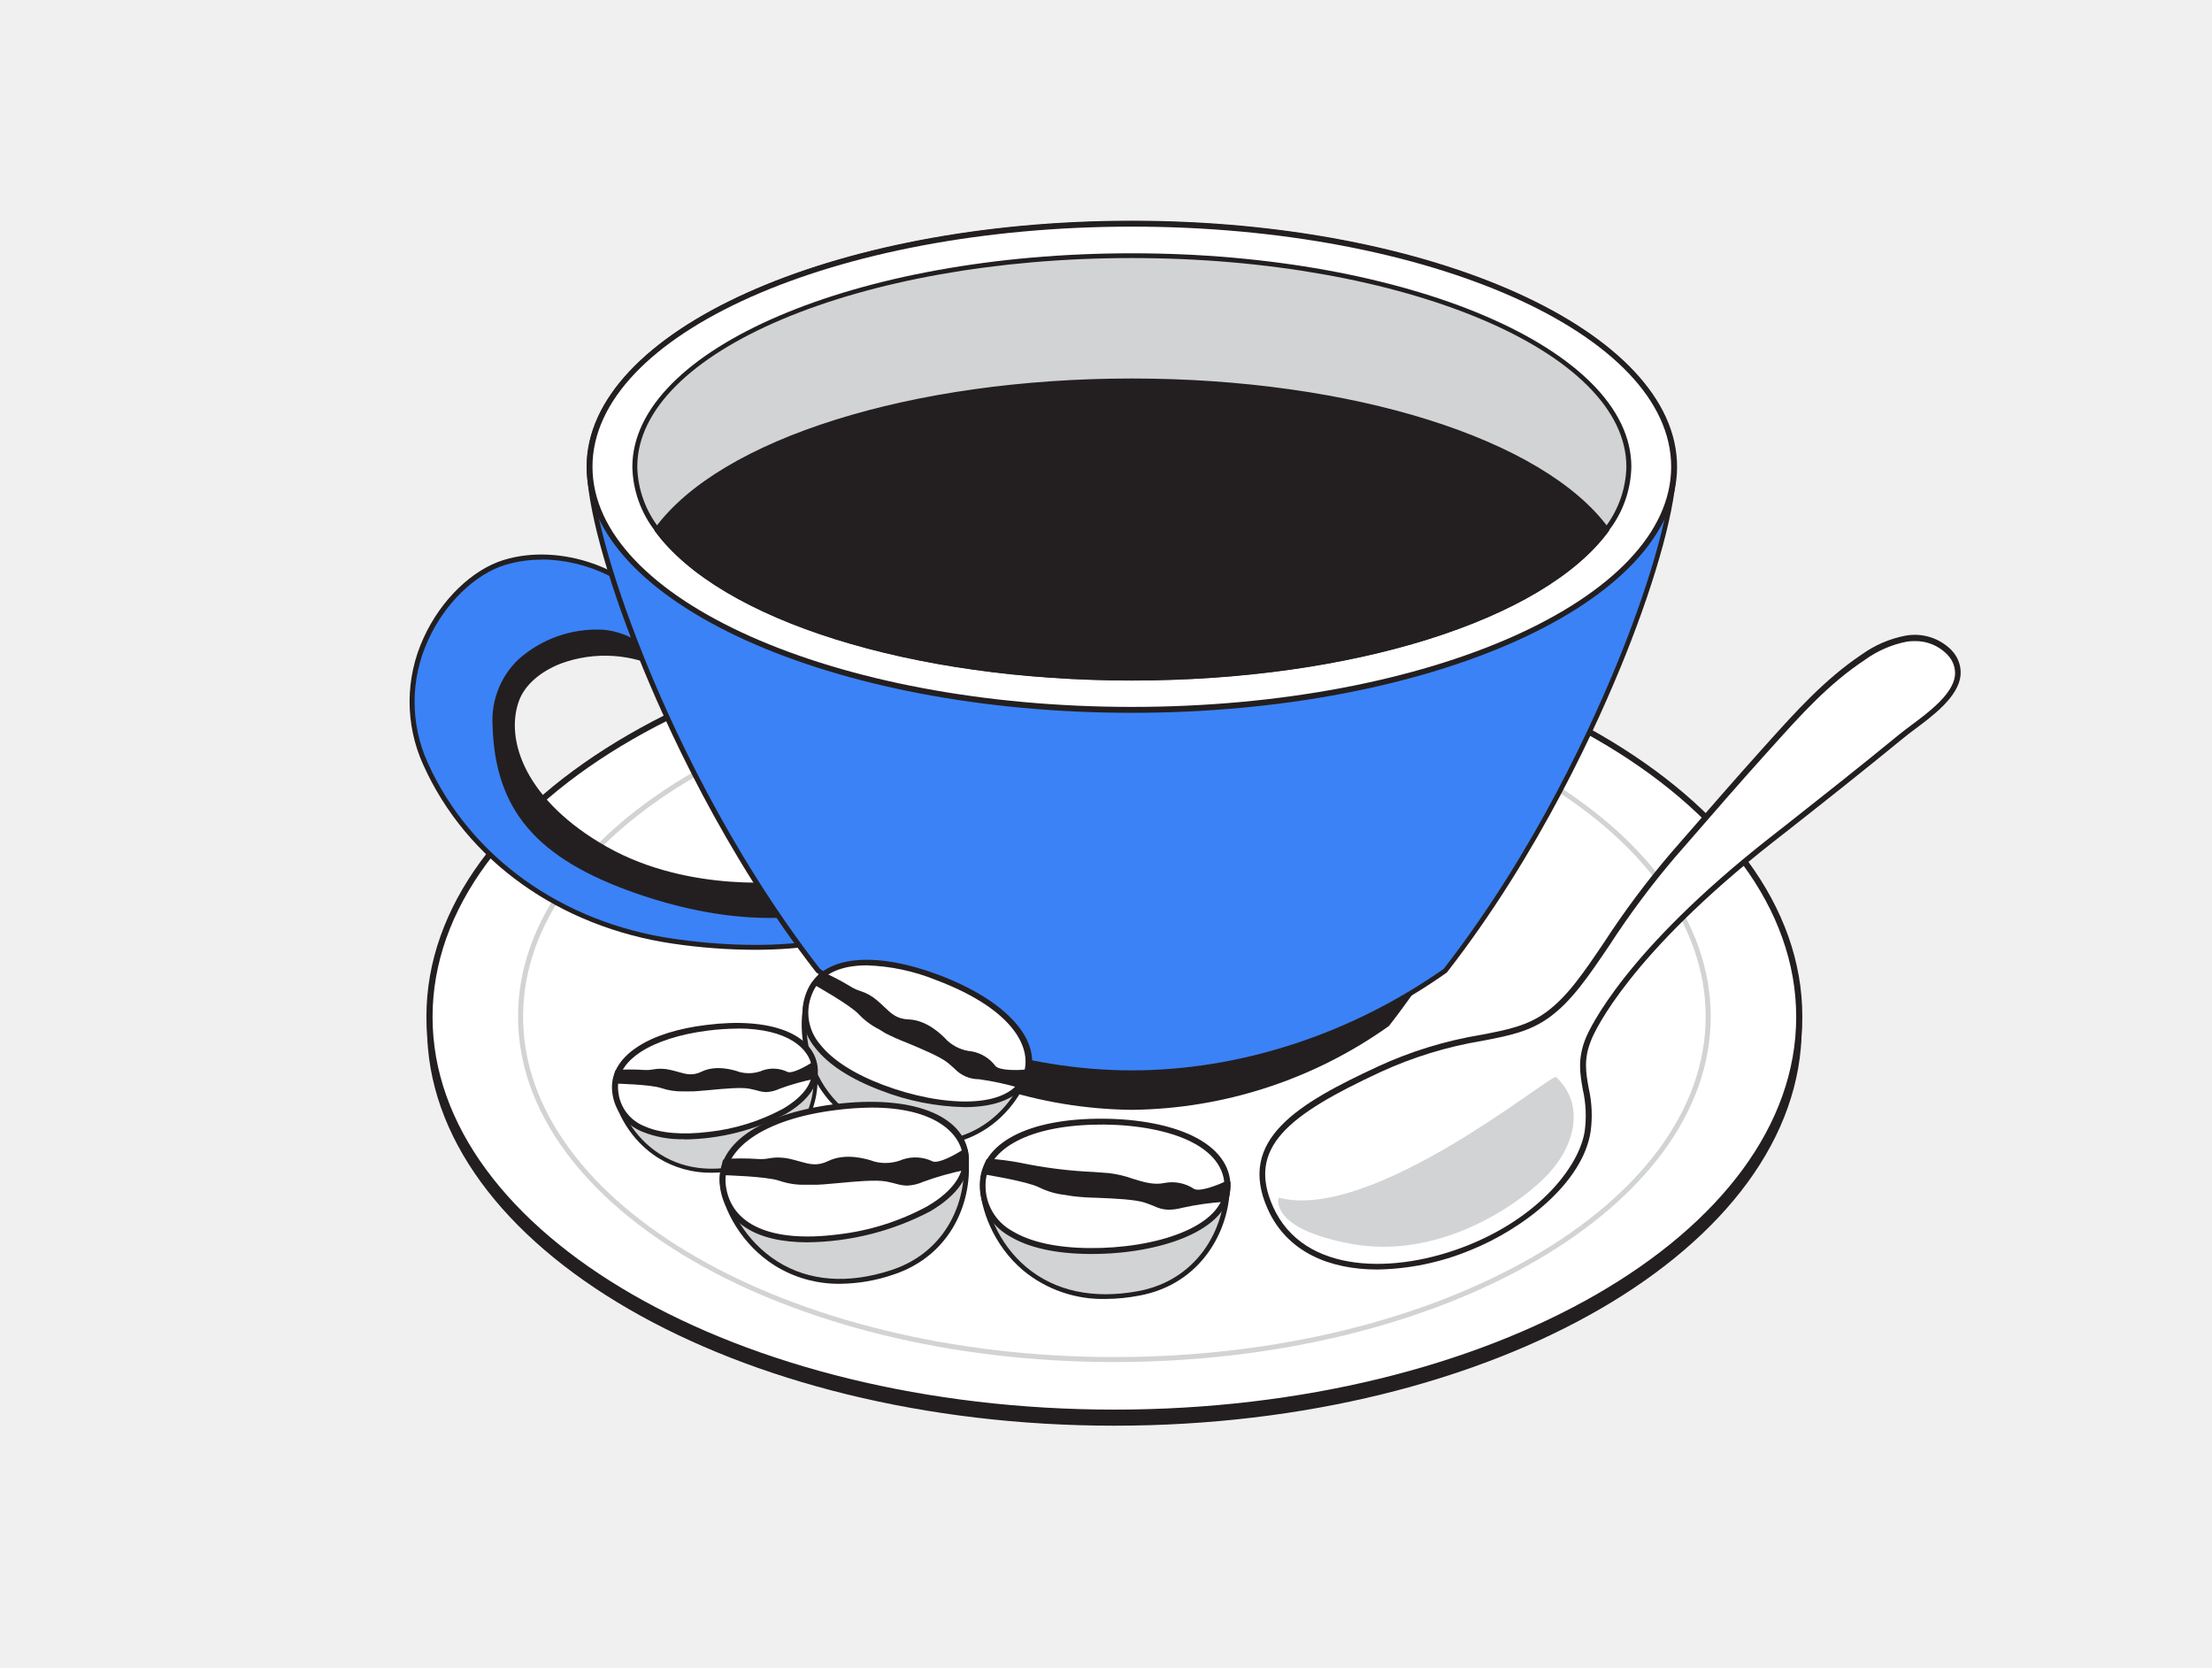
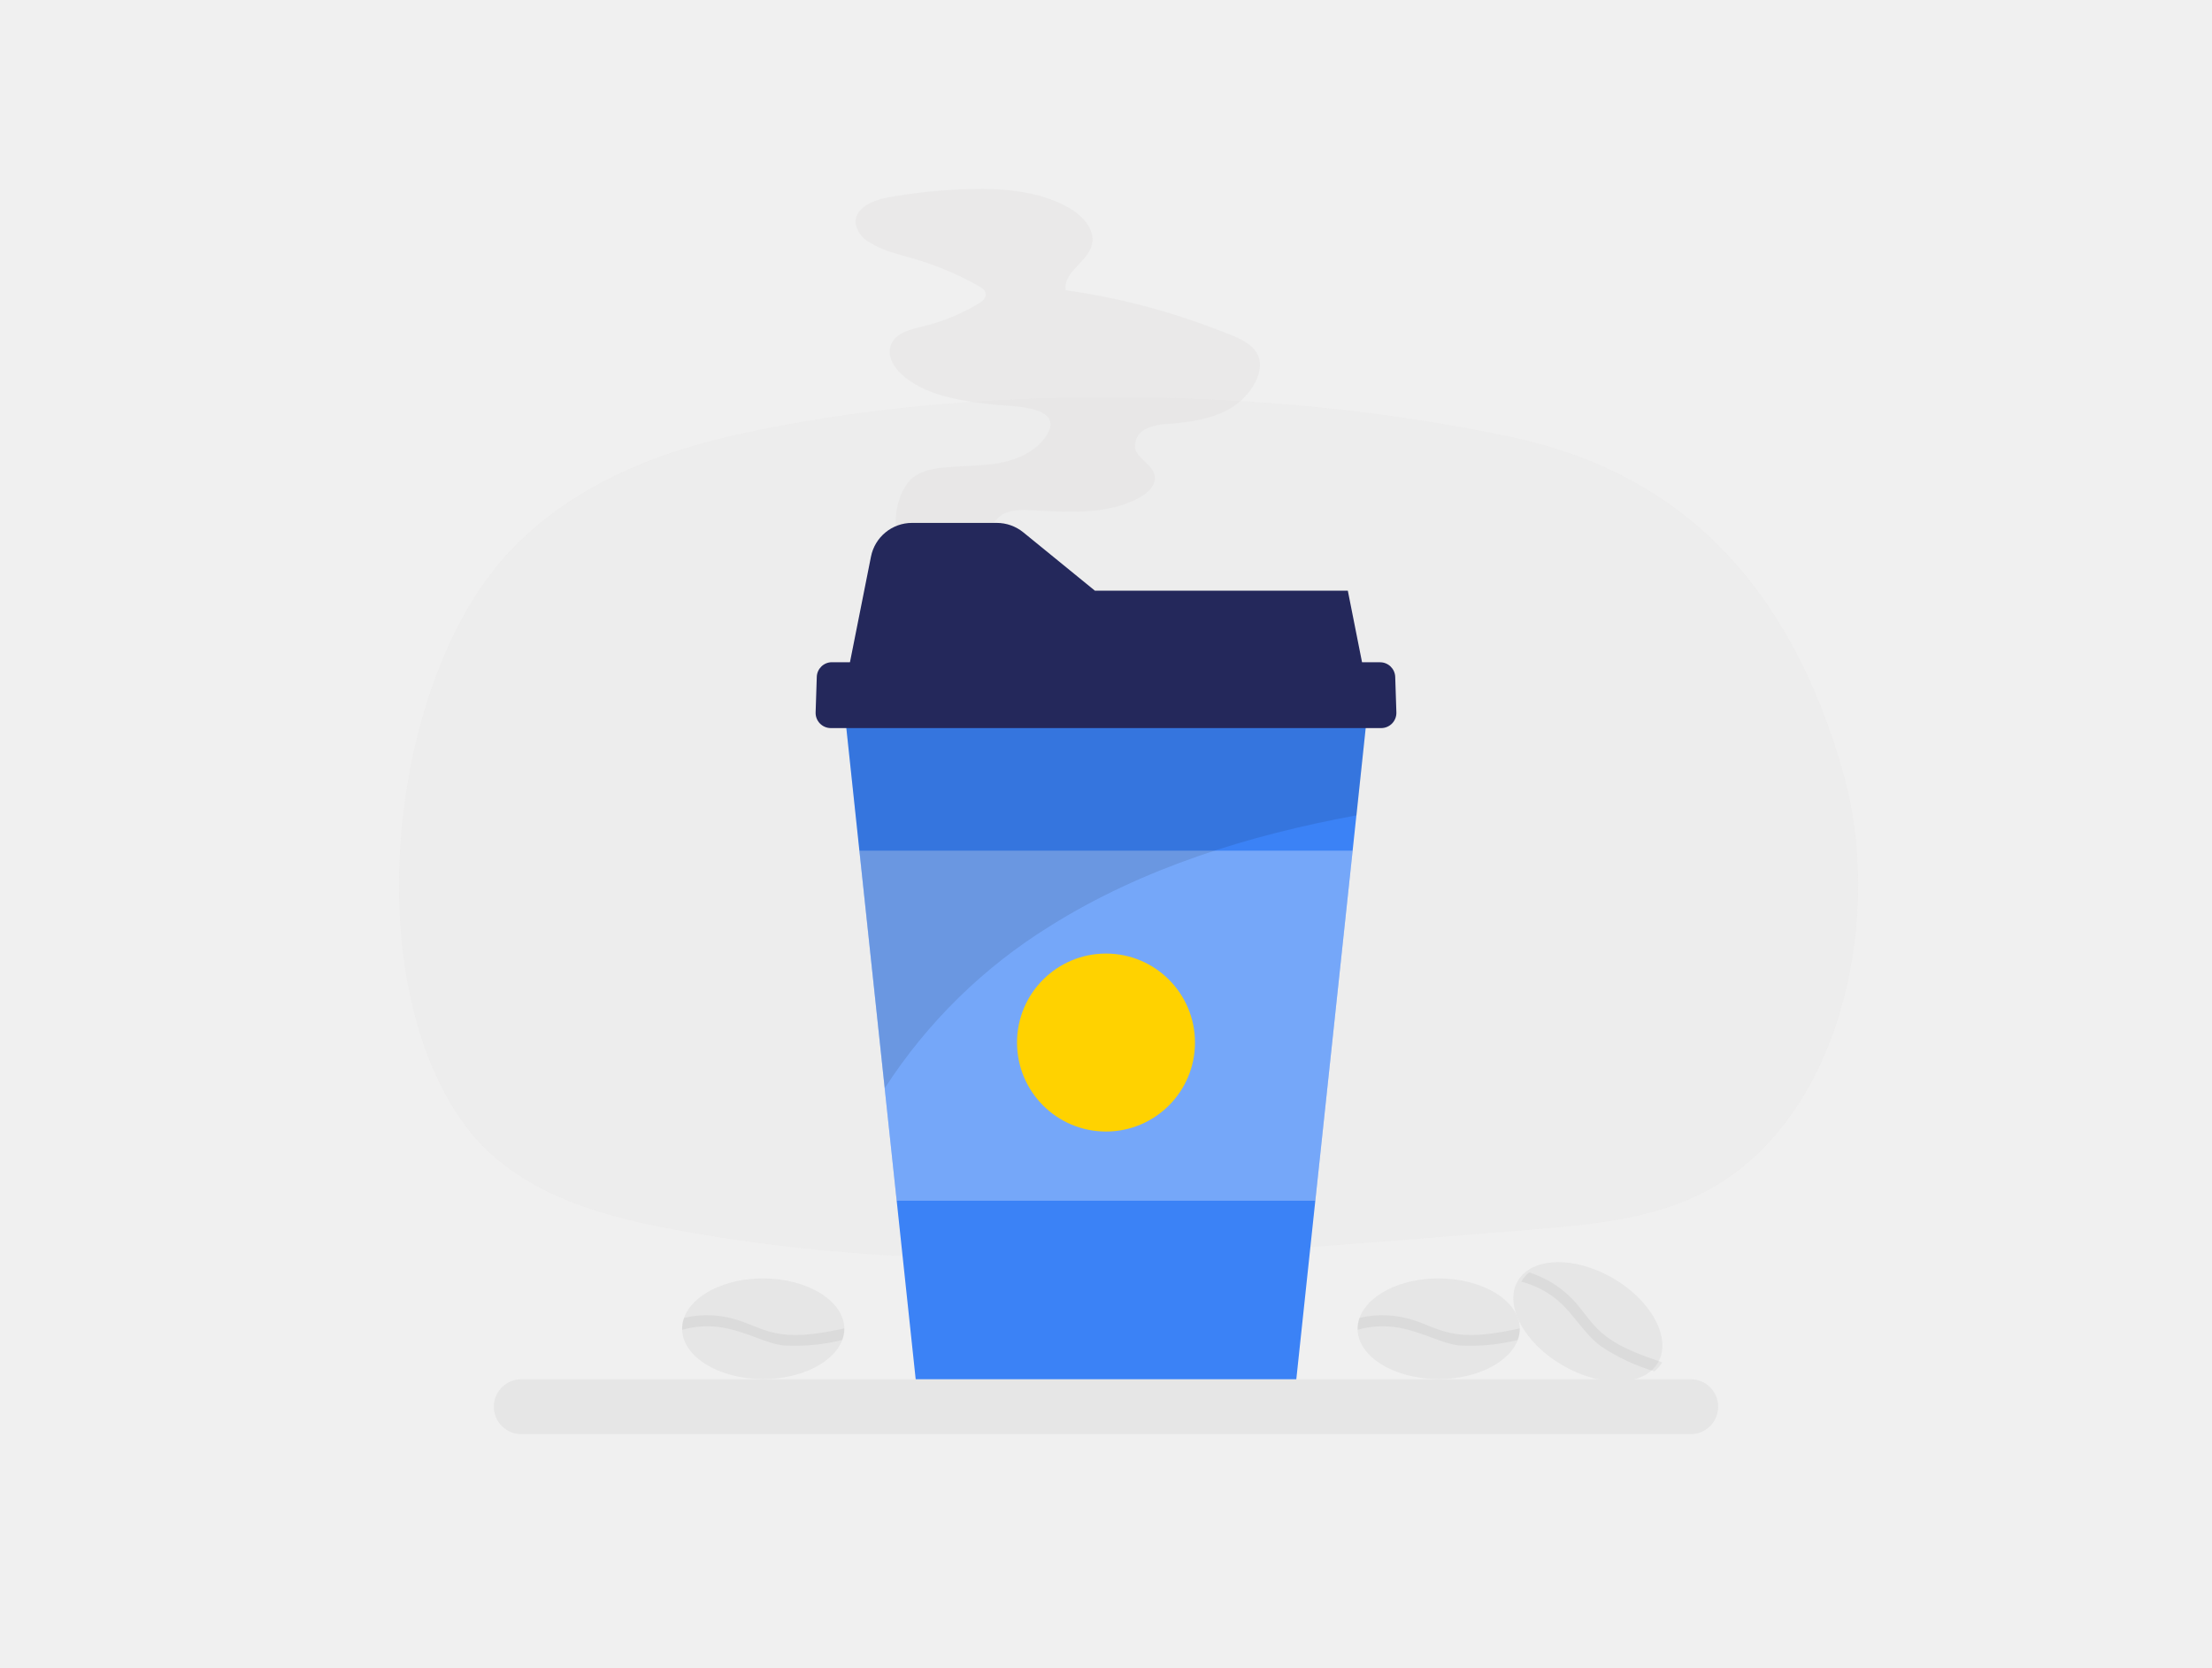
- <svg xmlns="http://www.w3.org/2000/svg" viewBox="0 0 400 300" width="406" height="306" class="illustration">
-   <g id="_412_coffee_flatline" data-name="#412_coffee_flatline">
-     <ellipse cx="201.51" cy="185.09" rx="123.85" ry="71.52" fill="#231f20" />
-     <path d="M201.51,257.05c-68.53,0-124.29-32.28-124.29-72s55.76-72,124.29-72,124.3,32.28,124.3,72S270.05,257.05,201.51,257.05Zm0-143c-68,0-123.4,31.88-123.4,71.07s55.36,71.07,123.4,71.07,123.41-31.88,123.41-71.07S269.56,114,201.51,114Z" fill="#231f20" />
-     <ellipse cx="201.51" cy="183.07" rx="123.85" ry="71.52" fill="#fff" />
-     <path d="M201.51,255.14c-68.59,0-124.4-32.33-124.4-72.07S132.92,111,201.51,111s124.41,32.33,124.41,72.07S270.11,255.14,201.51,255.14Zm0-143c-68,0-123.29,31.84-123.29,71s55.31,71,123.29,71,123.3-31.84,123.3-71S269.5,112.11,201.51,112.11Z" fill="#231f20" />
-     <path d="M201.51,245.54c-59.46,0-107.83-28-107.83-62.47s48.37-62.46,107.83-62.46,107.84,28,107.84,62.46S261,245.54,201.51,245.54Zm0-124c-59,0-106.92,27.62-106.92,61.55s48,61.55,106.92,61.55S308.44,217,308.44,183.07,260.48,121.52,201.51,121.52Z" fill="#d1d3d4" />
-     <path d="M143.08,159s-18.13,2.51-33.57-6.21-18.62-20.14-16.11-27,15.11-11.75,27-5.71S121.6,108,107,108.84s-29.71,6.54-29,15.77S85,149.45,96.93,157s29.37,13.09,38.93,11.92,15.95,0,13.76-4.7a14,14,0,0,0-7-6.55" fill="#231f20" />
-     <path d="M133.16,169.55c-9.79,0-25.35-5.09-36.49-12.14C83.84,149.27,78.09,133,77.48,124.65a9.12,9.12,0,0,1,2.5-6.8c4.46-5.08,15-8.81,27-9.49,9.26-.53,17,6.31,18.69,10.29.65,1.53.3,2.31-.11,2.7-.86.8-2.66.52-5.34-.84a23.11,23.11,0,0,0-18.85-1.25c-3.76,1.48-6.49,3.92-7.51,6.69-2.63,7.2,1.27,18.17,15.9,26.44,15.12,8.54,33.08,6.17,33.26,6.15a.48.48,0,1,1,.14,1c-.19,0-18.47,2.44-33.87-6.27-15.13-8.55-19.1-20-16.33-27.6,1.11-3,4-5.67,8-7.25a24.09,24.09,0,0,1,19.64,1.28c2.54,1.29,3.86,1.36,4.25,1s.21-.85-.12-1.62c-1.57-3.65-9-10.2-17.74-9.71-11.7.67-22,4.26-26.33,9.16a8.24,8.24,0,0,0-2.26,6.1c.64,8.76,6.88,24.49,18.75,32,12.08,7.66,29.41,13,38.61,11.84,2.4-.29,4.57-.44,6.49-.57,3.64-.25,6.51-.44,7.14-1.5.25-.42.17-1.06-.24-2a13.64,13.64,0,0,0-6.79-6.3.48.48,0,0,1-.27-.62.48.48,0,0,1,.62-.28,14.4,14.4,0,0,1,7.31,6.8,3,3,0,0,1,.2,2.84c-.89,1.5-3.68,1.68-7.9,2-1.91.13-4.07.27-6.44.56A21.71,21.71,0,0,1,133.16,169.55Z" fill="#231f20" />
-     <path d="M130.83,134.18s-5.54-14.77-11.08-23.16S101.63,97.76,91.22,101,69.41,120.58,77,137.37s23.83,29,44.81,32c18.7,2.69,29-.34,29-.34l-3-5.2s-12.1,3.58-32.56-3.52c-19.8-6.88-25.34-16.62-25.68-30S102.71,113,109,113.54c10.24.83,16.11,13.42,19.8,20.81Z" fill="#3B82F6" />
-     <path d="M136.53,171a103.49,103.49,0,0,1-14.83-1.11c-20.49-3-37.37-15-45.15-32.31a27.56,27.56,0,0,1,.06-23c3.08-6.8,8.76-12.32,14.48-14.07,10.21-3.13,23.24,1.47,29,10.25,5.51,8.34,11.07,23.1,11.13,23.25a.47.47,0,0,1,0,.4.45.45,0,0,1-.34.2l-2,.17a.45.45,0,0,1-.44-.25l-.43-.87c-3.75-7.53-9.41-18.9-19-19.69-3.38-.28-10,.85-14.53,5.08A14.37,14.37,0,0,0,90,130.31c.27,10.9,3.54,22,25.38,29.63,20,7,32.16,3.55,32.28,3.51a.46.46,0,0,1,.52.21l3,5.2a.44.44,0,0,1,0,.39.42.42,0,0,1-.29.26C150.85,169.53,145.79,171,136.53,171Zm-38.6-70.54a22.29,22.29,0,0,0-6.58.95c-5.48,1.68-10.95,7-13.92,13.58a26.65,26.65,0,0,0-.07,22.22c7.66,17,24.28,28.89,44.47,31.8,16,2.3,25.9.38,28.29-.18l-2.56-4.4c-2.13.5-14,2.8-32.49-3.62-18.06-6.28-25.59-15.1-26-30.45a15.18,15.18,0,0,1,4.73-11.92,21.32,21.32,0,0,1,15.22-5.32c10.09.83,15.89,12.47,19.73,20.18l.3.6,1.12-.09c-1.07-2.76-6-15.18-10.82-22.52C115,104.6,106.25,100.43,97.93,100.43Z" fill="#231f20" />
-     <path d="M284.55,110.22c0,5.41-2.68,15.64-7.47,27.63-5.89,14.74-15,32.14-26.22,46.59a78.41,78.41,0,0,1-92.38,0c-11.24-14.45-20.33-31.85-26.22-46.59-4.8-12-7.48-22.22-7.48-27.63,0-19.78,35.77-35.81,79.89-35.81S284.55,90.44,284.55,110.22Z" fill="#231f20" />
-     <path d="M204.67,199.94a81.74,81.74,0,0,1-46.45-15.13l-.09-.09c-13.63-17.52-22.32-36.78-26.29-46.7-4.69-11.77-7.5-22.16-7.5-27.8,0-20,36-36.26,80.33-36.26S285,90.23,285,110.22c0,5.64-2.81,16-7.51,27.8-4,9.92-12.66,29.18-26.28,46.7l-.09.09A81.76,81.76,0,0,1,204.67,199.94Zm-45.88-15.82a78,78,0,0,0,91.76,0c13.53-17.42,22.17-36.56,26.12-46.43,4.66-11.67,7.44-21.93,7.44-27.47,0-19.5-35.64-35.37-79.44-35.37s-79.44,15.87-79.44,35.37c0,5.54,2.78,15.8,7.44,27.47C136.62,147.56,145.25,166.7,158.79,184.12Zm92.07.32h0Z" fill="#231f20" />
-     <path d="M302.73,83.66c0,6.65-3.29,19.2-9.17,33.92-7.24,18.09-18.39,39.46-32.19,57.2-15.47,10.88-35.2,18.47-56.7,18.47s-41.24-7.59-56.7-18.47c-13.8-17.74-25-39.11-32.19-57.2-5.88-14.72-9.17-27.27-9.17-33.92,0-24.28,43.9-44,98.06-44S302.73,59.38,302.73,83.66Z" fill="#3B82F6" />
-     <path d="M204.67,193.7c-19.72,0-39.95-6.59-57-18.56a.28.28,0,0,1-.1-.09c-16.71-21.49-27.38-45.13-32.24-57.3-5.77-14.43-9.21-27.17-9.21-34.09,0-24.48,44.19-44.41,98.51-44.41s98.51,19.93,98.51,44.41c0,6.92-3.44,19.66-9.21,34.09-4.87,12.17-15.53,35.81-32.25,57.3a.26.26,0,0,1-.09.09C244.62,187.11,224.39,193.7,204.67,193.7Zm-56.39-19.25c16.85,11.83,36.87,18.35,56.39,18.35s39.54-6.52,56.39-18.35c16.62-21.39,27.23-44.91,32.08-57,5.73-14.33,9.14-26.95,9.14-33.76,0-24-43.79-43.51-97.61-43.51s-97.62,19.52-97.62,43.51c0,6.81,3.42,19.43,9.15,33.76C121,129.54,131.65,153.05,148.28,174.45Zm113.09.33h0Z" fill="#231f20" />
-     <ellipse cx="204.67" cy="83.66" rx="98.06" ry="43.96" fill="#fff" />
-     <path d="M204.67,128.15c-54.37,0-98.6-20-98.6-44.49s44.23-44.49,98.6-44.49,98.6,20,98.6,44.49S259,128.15,204.67,128.15Zm0-87.91c-53.78,0-97.53,19.48-97.53,43.42s43.75,43.42,97.53,43.42S302.2,107.6,302.2,83.66,258.45,40.24,204.67,40.24Z" fill="#231f20" />
-     <path d="M294.54,83.66a19.09,19.09,0,0,1-4,11.33c-11.36,15.55-45.49,26.85-85.85,26.85S130.18,110.54,118.82,95a19.09,19.09,0,0,1-4-11.33c0-21.09,40.24-38.18,89.87-38.18S294.54,62.57,294.54,83.66Z" fill="#d1d3d4" />
-     <path d="M204.67,122.28c-39.76,0-74.4-10.86-86.21-27a19.55,19.55,0,0,1-4.11-11.59c0-21.3,40.52-38.63,90.32-38.63S295,62.36,295,83.66a19.55,19.55,0,0,1-4.11,11.59C279.07,111.42,244.42,122.28,204.67,122.28Zm0-76.36c-49.31,0-89.43,16.93-89.43,37.74a18.68,18.68,0,0,0,3.94,11.07c11.65,16,46,26.66,85.49,26.66s73.84-10.71,85.49-26.66a18.68,18.68,0,0,0,3.94-11.07C294.1,62.85,254,45.92,204.67,45.92Z" fill="#231f20" />
-     <path d="M290.52,95c-11.36,15.55-45.49,26.85-85.85,26.85S130.18,110.54,118.82,95c11.36-15.56,45.5-26.86,85.85-26.86S279.16,79.43,290.52,95Z" fill="#231f20" />
-     <path d="M204.67,122.32c-39.77,0-74.42-10.87-86.24-27a.48.48,0,0,1,0-.56c11.81-16.19,46.47-27.06,86.24-27.06s74.42,10.87,86.24,27.06a.48.48,0,0,1,0,.56C279.09,111.45,244.44,122.32,204.67,122.32ZM119.42,95c11.84,15.78,46,26.37,85.25,26.37S278.08,110.77,289.92,95c-11.84-15.79-46-26.38-85.25-26.38S131.26,79.2,119.42,95Z" fill="#231f20" />
-     <path d="M352.46,117.12a8.8,8.8,0,0,0-7.67-2.37,19.3,19.3,0,0,0-7.84,3.38c-7.05,4.65-12.45,10.88-18,17.07s-11,12.44-16.41,18.69c-11.4,13.13-15.4,23.56-22.59,28.81s-15.28,2.79-30.54,9.89-24.95,13.34-19.64,25.1c5.92,13.1,23.35,12.23,35.91,7.2,12.76-5.11,20.39-14.11,21.45-21.09s-2.48-10.29.16-16.7c1-2.4,7.83-16.18,33.2-36.07l2.56-2c7-5.5,14-11,20.84-16.66,3.92-3.21,13.94-9,8.78-15Z" fill="#fff" />
-     <path d="M249.09,228.81c-8.57,0-16.3-3.08-19.83-10.9-5.71-12.65,5.63-19.17,19.89-25.8a73,73,0,0,1,18.69-5.74c4.65-.89,8.33-1.6,11.76-4.1,3.85-2.81,6.79-7.16,10.51-12.67a154.85,154.85,0,0,1,12-16.06l2.17-2.49c4.64-5.34,9.43-10.86,14.24-16.21l1.08-1.2c5.11-5.69,10.4-11.57,17-16a20.1,20.1,0,0,1,8.07-3.46,9.35,9.35,0,0,1,8.13,2.54h0l.19.21a5.78,5.78,0,0,1,1.54,4.49c-.43,3.86-5,7.27-8.35,9.76-.76.57-1.46,1.09-2,1.55-7.14,5.85-14.24,11.47-20.85,16.67l-2.56,2c-26.21,20.56-32.41,34.35-33,35.85-1.43,3.46-1,5.92-.48,8.78a22,22,0,0,1,.35,7.81c-1.42,9.34-12.29,17.69-21.78,21.49A45.93,45.93,0,0,1,249.09,228.81Zm97.13-113.63a10.47,10.47,0,0,0-1.36.09,19.21,19.21,0,0,0-7.62,3.3c-6.54,4.32-11.54,9.89-16.84,15.79l-1.08,1.2c-4.81,5.34-9.6,10.85-14.23,16.19l-2.17,2.49a152.48,152.48,0,0,0-11.92,16c-3.78,5.59-6.77,10-10.77,12.93-3.63,2.65-7.4,3.37-12.19,4.29a72.29,72.29,0,0,0-18.44,5.66c-16.65,7.74-24.22,13.64-19.37,24.39,5.53,12.24,22.13,12.17,35.22,6.92s20.17-14.41,21.12-20.67a21,21,0,0,0-.34-7.45c-.52-2.9-1-5.63.54-9.38.63-1.53,6.93-15.55,33.36-36.28l2.56-2c6.6-5.2,13.7-10.81,20.83-16.65.58-.48,1.3-1,2.07-1.59,3.19-2.37,7.55-5.62,7.93-9a4.72,4.72,0,0,0-1.29-3.68l-.16-.18h0A8,8,0,0,0,346.22,115.18Z" fill="#231f20" />
-     <path d="M281.39,194c-.75-.71-33.2,26.31-50.17,21.81,0,0-1.91,5.61,13.23,8.37s29.1-6.25,34.83-11.93S286.65,198.94,281.39,194Z" fill="#d1d3d4" />
-     <path d="M185.53,193.75c-2.56,6.79-10.12,13.66-20.5,11.9-19.47-3.32-21.3-20-18.73-26.74s12.09-5.7,22.93-1.6S188.1,187,185.53,193.75Z" fill="#d1d3d4" />
-     <path d="M168.34,206.35a19.88,19.88,0,0,1-3.38-.29c-10-1.71-14.9-6.87-17.21-10.89-3.33-5.82-3.29-12.59-1.85-16.41,1.27-3.35,4.22-5.08,8.76-5.15,3.8-.07,8.75,1,14.72,3.31,13.15,5,18.87,10.85,16.55,17C183.53,200.24,177.16,206.35,168.34,206.35ZM155,174.45h-.28c-4.16.06-6.84,1.61-8,4.61-1.38,3.64-1.4,10.1,1.79,15.69s8.93,9.17,16.62,10.48c10.1,1.72,17.46-4.82,20-11.63,2.68-7.1-7.25-12.56-16.06-15.89C163.36,175.54,158.61,174.45,155,174.45Z" fill="#231f20" />
-     <path d="M185.53,193.75c-2.56,6.79-15.18,6.28-26,2.18s-15.78-10.24-13.21-17,12.39-7,23.22-2.92S188.1,187,185.53,193.75Z" fill="#fff" />
-     <path d="M174.42,199.45a44.34,44.34,0,0,1-15.1-3c-5.51-2.08-9.5-4.67-11.86-7.67a9.91,9.91,0,0,1-1.66-10c1.29-3.42,4.39-5.45,9-5.89,4.14-.39,9.32.53,15,2.66,12.38,4.69,18.79,11.93,16.32,18.45C184.56,197.83,180,199.45,174.42,199.45Zm-17.7-25.64q-1,0-1.86.09c-2.88.27-6.62,1.4-8.06,5.2a8.77,8.77,0,0,0,1.5,9c2.2,2.81,6.15,5.35,11.4,7.33,10.44,3.95,22.87,4.64,25.33-1.87,1.7-4.49-1.39-11.66-15.7-17.07A36.57,36.57,0,0,0,156.72,173.81Z" fill="#231f20" />
-     <path d="M147.37,177s6.51,3.64,8.17,5.41,2.87,2.2,4.75,3.31,9.05,3.53,11.37,5.41,2.2,2.54,5.41,2.87a49.44,49.44,0,0,1,7.47,1.62,11,11,0,0,0,1.32-2.51s-5,.56-6.15-.77a6.49,6.49,0,0,0-4.08-2.54,8.12,8.12,0,0,1-4.75-2.1c-1.1-1.21-3.64-3.53-6.62-3.64s-3.86-1.77-6-3.53-3.2-1.44-4.86-2.54a44.18,44.18,0,0,0-4.86-2.54S147.92,176.17,147.37,177Z" fill="#231f20" />
-     <path d="M184.54,196l-.13,0a49.3,49.3,0,0,0-7.39-1.6,6,6,0,0,1-4.37-1.87c-.34-.31-.74-.67-1.26-1.1-1.4-1.13-4.77-2.53-7.47-3.65a38.33,38.33,0,0,1-3.85-1.72L159,185.4a13.18,13.18,0,0,1-3.72-2.76c-1.59-1.7-8-5.29-8.07-5.33a.37.37,0,0,1-.2-.27.41.41,0,0,1,.07-.34c.55-.78,1.21-1.54,1.23-1.57a.42.42,0,0,1,.5-.11,44.28,44.28,0,0,1,4.92,2.57,7.34,7.34,0,0,0,1.79.84,8.61,8.61,0,0,1,3.1,1.73c.49.41.91.81,1.31,1.19,1.31,1.25,2.26,2.16,4.4,2.24,3.25.12,5.92,2.68,6.92,3.78a7.54,7.54,0,0,0,4.49,2A6.88,6.88,0,0,1,180,192c.7.84,3.91.83,5.77.62a.43.43,0,0,1,.36.14.42.42,0,0,1,.1.37,10.77,10.77,0,0,1-1.39,2.66A.43.43,0,0,1,184.54,196ZM148,176.81c1.48.85,6.4,3.71,7.86,5.26a12.22,12.22,0,0,0,3.51,2.59l1.14.64a39.87,39.87,0,0,0,3.74,1.67c2.76,1.14,6.18,2.57,7.68,3.78.54.43,1,.8,1.3,1.12,1.13,1,1.56,1.42,3.89,1.66a47.53,47.53,0,0,1,7.25,1.54,12.63,12.63,0,0,0,.88-1.53c-1.49.11-4.86.21-5.85-1a6,6,0,0,0-3.82-2.39c-.79-.11-3.5-.58-5-2.23-.92-1-3.39-3.4-6.33-3.51-2.46-.09-3.61-1.19-5-2.47-.38-.37-.79-.76-1.26-1.16a8,8,0,0,0-2.84-1.58,8.07,8.07,0,0,1-2-.93,40.83,40.83,0,0,0-4.51-2.37C148.53,176.13,148.26,176.46,148,176.81Z" fill="#231f20" />
-     <path d="M147.32,192.19a16.1,16.1,0,0,1-10.88,17.42C120.18,215,112,203,111.25,196.73s7-9.27,16.92-10.52S146.54,186,147.32,192.19Z" fill="#d1d3d4" />
-     <path d="M128.68,211.31a17.9,17.9,0,0,1-9.72-2.72c-4.92-3.11-7.63-8.3-8.08-11.82-.38-3.08,1.17-5.6,4.62-7.49,2.89-1.59,7.14-2.74,12.62-3.44,12.09-1.52,18.85.66,19.57,6.3A16.4,16.4,0,0,1,136.56,210,25.05,25.05,0,0,1,128.68,211.31ZM135,186.1a54.31,54.31,0,0,0-6.76.47c-5.39.68-9.55,1.81-12.36,3.35-3.16,1.73-4.59,4-4.24,6.76.42,3.35,3,8.31,7.74,11.29s10.56,3.41,17,1.3a15.67,15.67,0,0,0,10.63-17C146.36,187.48,141,186.1,135,186.1Z" fill="#231f20" />
-     <path d="M147.32,192.19c.79,6.23-9.08,11-19,12.22s-16.25-1.44-17-7.68,6.64-10.4,16.6-11.66S146.54,186,147.32,192.19Z" fill="#fff" />
-     <path d="M123.76,205.25a18.87,18.87,0,0,1-7.66-1.38,8.67,8.67,0,0,1-5.38-7.08c-.4-3.16,1.16-6,4.51-8.21,3-2,7.36-3.38,12.56-4,11.43-1.44,19.3,1.54,20.06,7.58.4,3.13-1.59,6.07-5.75,8.51a40.45,40.45,0,0,1-18.34,4.62Zm9.63-20a44.3,44.3,0,0,0-5.47.37c-5,.64-9.22,2-12.11,3.88-2.08,1.37-4.47,3.72-4,7.18a7.52,7.52,0,0,0,4.76,6.23c2.81,1.26,6.85,1.6,11.67,1a36.55,36.55,0,0,0,13.35-4.17c2.62-1.54,5.66-4.08,5.23-7.46S142.52,185.23,133.39,185.23Z" fill="#231f20" />
-     <path d="M111.27,194.79s6.47.15,8.45.83a14.51,14.51,0,0,0,5,.61c1.89.09,8.37-1,10.91-.47s2.72,1.05,5.3,0a42.44,42.44,0,0,1,6.38-1.79,9.1,9.1,0,0,0,0-2.45s-3.63,2.46-5,1.9a5.59,5.59,0,0,0-4.16-.29,7.07,7.07,0,0,1-4.48.32c-1.34-.49-4.23-1.23-6.55-.11s-3.68.22-6-.29-3,.2-4.75,0a37.25,37.25,0,0,0-4.75,0S111.38,194,111.27,194.79Z" fill="#231f20" />
-     <path d="M138.58,196.73a6.41,6.41,0,0,1-1.64-.28c-.38-.1-.83-.22-1.4-.33-1.54-.3-4.68,0-7.21.24-1.56.14-2.91.27-3.64.24l-1.12,0a11.43,11.43,0,0,1-4-.6c-1.91-.66-8.28-.81-8.35-.81A.36.36,0,0,1,111,195a.39.39,0,0,1-.09-.29c.11-.82.3-1.67.31-1.71a.37.37,0,0,1,.33-.28,36.86,36.86,0,0,1,4.81,0,6.75,6.75,0,0,0,1.72-.09,7.46,7.46,0,0,1,3.07.07c.54.11,1,.25,1.49.38,1.51.43,2.6.74,4.28-.07,2.54-1.22,5.62-.34,6.83.09a6.53,6.53,0,0,0,4.24-.32,5.91,5.91,0,0,1,4.42.3c.88.36,3.33-1,4.68-1.87a.37.37,0,0,1,.56.21,9.57,9.57,0,0,1,0,2.59.37.37,0,0,1-.3.32,42.32,42.32,0,0,0-6.31,1.77A6.72,6.72,0,0,1,138.58,196.73Zm-4.82-1.46a10.48,10.48,0,0,1,1.92.14c.59.11,1,.23,1.45.33a4.44,4.44,0,0,0,3.65-.31,41,41,0,0,1,6.18-1.76,10.66,10.66,0,0,0,0-1.53c-1.1.69-3.63,2.14-4.88,1.62a5.22,5.22,0,0,0-3.89-.28,7.65,7.65,0,0,1-4.74.32c-1.12-.4-4-1.23-6.27-.12a5.86,5.86,0,0,1-4.79.11c-.45-.12-.92-.26-1.44-.37a6.89,6.89,0,0,0-2.81-.06,7.12,7.12,0,0,1-1.9.09,35.42,35.42,0,0,0-4.41,0c0,.24-.12.59-.19,1,1.48,0,6.41.24,8.15.83a10.55,10.55,0,0,0,3.75.56l1.13,0c.68,0,2-.1,3.54-.24C130,195.46,132.1,195.27,133.76,195.27Z" fill="#231f20" />
-     <path d="M174.6,208.11c1,7.59-2.69,17.74-13.24,21.21-19.79,6.52-29.71-8.09-30.67-15.68s8.47-11.28,20.6-12.81S173.65,200.52,174.6,208.11Z" fill="#d1d3d4" />
-     <path d="M151.92,231.39a21.83,21.83,0,0,1-11.84-3.31c-6-3.78-9.29-10.11-9.83-14.39-.87-7,6.18-11.44,21-13.3s23,.8,23.81,7.66h0c1,8-2.8,18.16-13.54,21.69A30.5,30.5,0,0,1,151.92,231.39Zm7.65-30.68a68.25,68.25,0,0,0-8.23.56c-9.77,1.23-21.2,4.37-20.2,12.31.51,4.08,3.67,10.12,9.41,13.75s12.85,4.14,20.67,1.57c10.26-3.38,13.9-13.12,12.94-20.73h0C173.43,202.38,166.88,200.71,159.57,200.71Z" fill="#231f20" />
-     <path d="M174.6,208.11c1,7.59-11.06,13.35-23.18,14.88s-19.77-1.76-20.73-9.35,8.09-12.66,20.22-14.19S173.65,200.52,174.6,208.11Z" fill="#fff" />
-     <path d="M146,223.89c-9.31,0-15-3.58-15.82-10.19-.93-7.39,7-13,20.68-14.78,13.84-1.74,23.38,1.84,24.29,9.12h0c.48,3.76-1.93,7.3-6.94,10.25a48.89,48.89,0,0,1-22.21,5.6Zm11.66-24.36A55,55,0,0,0,151,200c-12.83,1.62-20.58,7-19.75,13.59.9,7.15,8.24,10.38,20.13,8.89a44.49,44.49,0,0,0,16.3-5.1c3.22-1.89,6.95-5,6.42-9.18S168.83,199.53,157.64,199.53Z" fill="#231f20" />
-     <path d="M130.72,211.28s7.88.18,10.29,1,3.77.64,6.06.75,10.19-1.18,13.27-.57,3.32,1.27,6.46,0a52.72,52.72,0,0,1,7.77-2.18,11.3,11.3,0,0,0,0-3s-4.43,3-6.11,2.31a6.89,6.89,0,0,0-5.07-.35,8.65,8.65,0,0,1-5.46.39c-1.62-.59-5.14-1.5-8-.13s-4.47.26-7.3-.35-3.7.24-5.78,0a47,47,0,0,0-5.79,0S130.86,210.29,130.72,211.28Z" fill="#231f20" />
-     <path d="M164,213.64a7.91,7.91,0,0,1-2-.34c-.47-.12-1-.26-1.71-.4-1.87-.37-5.7,0-8.77.29-1.91.17-3.55.33-4.44.29l-1.35,0a13.55,13.55,0,0,1-4.83-.73c-2.33-.8-10.08-1-10.16-1a.46.46,0,0,1-.43-.51c.14-1,.37-2,.38-2.08a.44.44,0,0,1,.4-.34,44.82,44.82,0,0,1,5.86,0,7.8,7.8,0,0,0,2.09-.11,9.32,9.32,0,0,1,3.74.08c.66.15,1.25.31,1.81.47,1.84.52,3.17.9,5.21-.08,3.09-1.49,6.84-.42,8.31.11a8,8,0,0,0,5.16-.39,7.23,7.23,0,0,1,5.39.36c1.06.43,4.05-1.16,5.69-2.27a.44.44,0,0,1,.4-.05.47.47,0,0,1,.28.3,11.29,11.29,0,0,1,0,3.16.45.45,0,0,1-.36.38,52.37,52.37,0,0,0-7.68,2.15A8,8,0,0,1,164,213.64Zm-5.86-1.78a12.92,12.92,0,0,1,2.33.17c.72.14,1.28.28,1.76.41,1.57.4,2.15.55,4.45-.38a50.57,50.57,0,0,1,7.52-2.14,13.81,13.81,0,0,0,.06-1.86c-1.33.84-4.42,2.59-5.93,2a6.38,6.38,0,0,0-4.74-.34c-.79.29-3.55,1.18-5.77.38-1.36-.49-4.84-1.49-7.63-.14-2.34,1.13-4,.67-5.83.14-.55-.16-1.12-.32-1.76-.46a8.28,8.28,0,0,0-3.42-.07,8.85,8.85,0,0,1-2.31.11,43,43,0,0,0-5.37,0c-.06.29-.15.73-.22,1.19,1.79.06,7.8.29,9.92,1a13,13,0,0,0,4.56.68l1.37,0a40.5,40.5,0,0,0,4.32-.29C153.56,212.1,156.08,211.86,158.1,211.86Z" fill="#231f20" />
-     <path d="M221.94,213.86c-.07,7.65-5,17.21-16,19.24-20.49,3.82-28.36-12-28.29-19.65s9.9-10,22.12-9.93S222,206.2,221.94,213.86Z" fill="#d1d3d4" />
-     <path d="M200,234.13A22.58,22.58,0,0,1,185.05,229c-5.42-4.55-7.84-11.26-7.81-15.57.07-7,7.67-10.49,22.57-10.37,6.75.06,12.08.86,15.84,2.37,4.51,1.81,6.77,4.64,6.74,8.41-.08,8-5.22,17.61-16.33,19.68A33.09,33.09,0,0,1,200,234.13ZM199,204c-9.67,0-20.82,1.7-20.9,9.5,0,4.11,2.29,10.52,7.49,14.88s12.18,5.83,20.28,4.33c10.62-2,15.53-11.14,15.6-18.82,0-3.37-2.05-5.92-6.18-7.58-3.66-1.47-8.88-2.24-15.51-2.3Z" fill="#231f20" />
-     <path d="M221.94,213.86c-.07,7.65-12.74,11.75-25,11.64s-19.36-4.39-19.29-12.05S187.4,202,199.62,202.1,222,206.2,221.94,213.86Z" fill="#fff" />
-     <path d="M197.45,226H197c-6.22-.05-11.1-1.16-14.53-3.27a10.45,10.45,0,0,1-5.29-9.31c.07-7.45,8.67-12,22.47-11.88,6.31.06,12,1.16,16,3.1,4.52,2.19,6.89,5.37,6.86,9.19C222.4,221.81,209.62,226,197.45,226Zm1.64-23.39c-12.64,0-20.81,4.22-20.87,10.82a9.3,9.3,0,0,0,4.78,8.39c3.26,2,8,3.06,14,3.11,11.76.11,24.36-3.75,24.43-11.11,0-4.27-3.38-6.82-6.25-8.22-3.87-1.87-9.39-2.94-15.55-3Z" fill="#231f20" />
-     <path d="M178,211.12s7.77,1.24,10.05,2.38,3.65,1.14,5.91,1.55,10.25.2,13.23,1.21,3.11,1.71,6.4.88a52.23,52.23,0,0,1,8-1.12,11.79,11.79,0,0,0,.4-3s-4.79,2.38-6.37,1.47a6.83,6.83,0,0,0-5-1c-3.45.77-6.67-1.47-10.21-1.75-5.34-.42-10.91-.63-16.06-1.87a46.24,46.24,0,0,0-5.74-.74S178.3,210.16,178,211.12Z" fill="#231f20" />
-     <path d="M211.28,218a6.24,6.24,0,0,1-2.55-.64c-.45-.18-1-.4-1.64-.62-1.81-.62-5.65-.77-8.73-.9a42.94,42.94,0,0,1-4.44-.3c-.48-.09-.92-.16-1.34-.22a13.9,13.9,0,0,1-4.69-1.37c-2.19-1.1-9.85-2.33-9.92-2.34a.44.44,0,0,1-.31-.2.41.41,0,0,1,0-.36c.26-1,.63-2,.65-2a.45.45,0,0,1,.45-.28,46.06,46.06,0,0,1,5.8.75,82,82,0,0,0,13.18,1.65l2.81.21a19.38,19.38,0,0,1,4.24,1c2,.62,3.89,1.21,5.84.77a7.21,7.21,0,0,1,5.29,1.08c1,.57,4.18-.61,5.95-1.49a.47.47,0,0,1,.4,0,.45.45,0,0,1,.24.34,11.74,11.74,0,0,1-.41,3.13.46.46,0,0,1-.41.33,51.92,51.92,0,0,0-7.9,1.11A10,10,0,0,1,211.28,218Zm-32.68-7.19c1.77.3,7.69,1.34,9.69,2.34a12.89,12.89,0,0,0,4.43,1.29c.42.07.87.13,1.36.22a39.85,39.85,0,0,0,4.31.29c3.15.13,7.06.29,9,.94.69.24,1.23.46,1.69.64,1.5.61,2.06.84,4.46.22a50.54,50.54,0,0,1,7.74-1.11,14.49,14.49,0,0,0,.31-1.83c-1.43.65-4.72,2-6.14,1.16a6.38,6.38,0,0,0-4.65-1c-2.19.49-4.28-.16-6.31-.79a18.23,18.23,0,0,0-4-.94c-.93-.08-1.87-.14-2.81-.21a84.36,84.36,0,0,1-13.32-1.67,41.65,41.65,0,0,0-5.32-.71C178.88,209.89,178.74,210.31,178.6,210.76Z" fill="#231f20" />
-   </g>
+ <svg xmlns="http://www.w3.org/2000/svg" id="Layer_1" data-name="Layer 1" viewBox="0 0 400 300" width="406" height="306" class="illustration">
+   <path d="M333.27,138.85c-9.32-32.62-28.14-53.67-59.61-60.48-43.55-9.42-98.61-9.93-140.75-.44-15.7,3.53-31.47,10.12-42.38,22.88-20.24,23.65-25.7,75.79-6.45,101.9,8.57,11.62,22.89,16,36.38,18.59,51.34,10,104,4.45,156,.32,12.06-1,24.62-2,35-8.7C333.58,198.73,340.47,164.05,333.27,138.85Z" fill="#dddbdb" opacity="0.18" />
+   <path d="M173.76,101.32c-3.55,1.67-8.11,1.32-10.42-2.24s-1.61-10,1.24-13c1.4-1.46,3.5-2,5.5-2.22,3.44-.43,6.94-.26,10.36-.84s6.9-2.09,8.78-5c3.55-5.53-6.77-5.26-9.57-5.59-5.51-.66-11.35-1.36-15.89-4.85-1.86-1.43-3.52-3.82-2.64-6s3.49-2.75,5.72-3.29a36.43,36.43,0,0,0,10.09-4.13c.66-.39,1.38-.95,1.32-1.71s-.71-1.14-1.31-1.48a55.89,55.89,0,0,0-11.7-4.92c-2.76-.81-5.64-1.43-8.06-3a4.81,4.81,0,0,1-2.48-3.48c-.14-2.74,3.2-4.14,5.9-4.63a97.18,97.18,0,0,1,14.84-1.5c6.1-.15,12.44.35,17.76,3.33,2.5,1.39,4.93,3.95,4.26,6.73-.77,3.17-5.28,5-4.73,8.24A122.69,122.69,0,0,1,220,58.82c3,1.15,7.57,2.48,7.83,6,.23,3.27-2.57,6.59-5.16,8.18-3.32,2-7.32,2.59-11.2,2.9a10.65,10.65,0,0,0-4.2.9,3.41,3.41,0,0,0-2,3.51c.45,2,3.21,2.93,3.55,5,.28,1.7-1.27,3.12-2.78,3.94-5.76,3.14-12.73,2.65-19.28,2.28-2.08-.12-4.37-.15-6,1.15s-2.12,3.45-3.17,5.21A9,9,0,0,1,173.76,101.32Z" fill="#dddbdb" opacity="0.3" />
+   <polygon points="247.32 127.52 245.28 146.68 244.6 153.07 237.85 216.37 234.4 248.79 165.6 248.79 162.15 216.37 159.98 196.03 155.4 153.07 152.68 127.52 247.32 127.52" fill="#3b82f6" />
+   <polygon points="155.4 153.07 162.15 216.37 237.85 216.37 244.6 153.07 155.4 153.07" fill="#fff" opacity="0.3" />
+   <circle cx="200" cy="187.77" r="16.09" fill="#ffd200" />
+   <path d="M247.32,127.52l-2,19.16c-19.48,3.59-38.67,9.51-55.4,20A95.23,95.23,0,0,0,160,196l-4.58-43-2.72-25.55Z" opacity="0.1" />
+   <path d="M252.3,121.67a2.74,2.74,0,0,0-2.74-2.66H246.3l-2.57-12.94H198L185.05,95.52a7.61,7.61,0,0,0-4.8-1.71H164.93a7.57,7.57,0,0,0-7.43,6.1L153.7,119h-3.26a2.74,2.74,0,0,0-2.74,2.66l-.21,6.42a2.75,2.75,0,0,0,2.75,2.83h99.52a2.75,2.75,0,0,0,2.75-2.83Z" fill="#24285b" />
+   <rect x="89.3" y="248.65" width="221.4" height="9.93" rx="4.97" fill="#e6e6e6" />
+   <path d="M274.83,239.45v.1a5.84,5.84,0,0,1-.37,2c-1.49,4-7.33,7.07-14.3,7.07-8,0-14.53-4-14.66-8.94a.86.86,0,0,1,0-.16,5.65,5.65,0,0,1,.36-2c1.46-4.07,7.31-7.11,14.31-7.11C268.21,230.45,274.74,234.48,274.83,239.45Z" fill="#e6e6e6" />
+   <path d="M274.83,239.45v.1a5.84,5.84,0,0,1-.37,2,35.59,35.59,0,0,1-10.52,1c-3.22-.32-6.5-2.39-10.93-3.21a16.57,16.57,0,0,0-7.51.37.86.86,0,0,1,0-.16,5.65,5.65,0,0,1,.36-2,18.07,18.07,0,0,1,5-.46,18.67,18.67,0,0,1,5.13,1c1.86.63,3.63,1.52,5.53,2,4,1.09,8.21.39,12.16-.39Z" opacity="0.05" />
+   <path d="M152.68,239.45v.1a5.84,5.84,0,0,1-.37,2c-1.49,4-7.33,7.07-14.3,7.07-8,0-14.53-4-14.66-8.94a.86.86,0,0,1,0-.16,5.65,5.65,0,0,1,.36-2c1.46-4.07,7.31-7.11,14.31-7.11C146.06,230.45,152.59,234.48,152.68,239.45Z" fill="#e6e6e6" />
+   <path d="M152.68,239.45v.1a5.84,5.84,0,0,1-.37,2,35.59,35.59,0,0,1-10.52,1c-3.22-.32-6.5-2.39-10.93-3.21a16.57,16.57,0,0,0-7.51.37.86.86,0,0,1,0-.16,5.65,5.65,0,0,1,.36-2,18.07,18.07,0,0,1,5-.46,18.67,18.67,0,0,1,5.13,1c1.86.63,3.63,1.52,5.53,2,4,1.09,8.21.39,12.16-.39Z" opacity="0.05" />
+   <path d="M299.86,245.57l-.05.09a5.94,5.94,0,0,1-1.35,1.56c-3.33,2.75-9.89,2.42-15.91-1.1-6.92-4-10.55-10.76-8.16-15.11l.07-.14a5.74,5.74,0,0,1,1.32-1.54c3.31-2.78,9.89-2.45,15.94,1.07C298.67,234.46,302.28,241.23,299.86,245.57Z" fill="#e6e6e6" />
+   <path d="M300.53,245.57l0,.09a5.94,5.94,0,0,1-1.35,1.56,35.57,35.57,0,0,1-9.57-4.46c-3.16-2.28-4.91-5.77-7.82-8.28a16.65,16.65,0,0,0-6.68-3.47l.07-.14a5.74,5.74,0,0,1,1.32-1.54,18,18,0,0,1,4.53,2.12,18.6,18.6,0,0,1,3.95,3.4c1.29,1.48,2.37,3.14,3.75,4.55,2.88,2.94,6.9,4.47,10.7,5.79Z" opacity="0.05" />
</svg>
